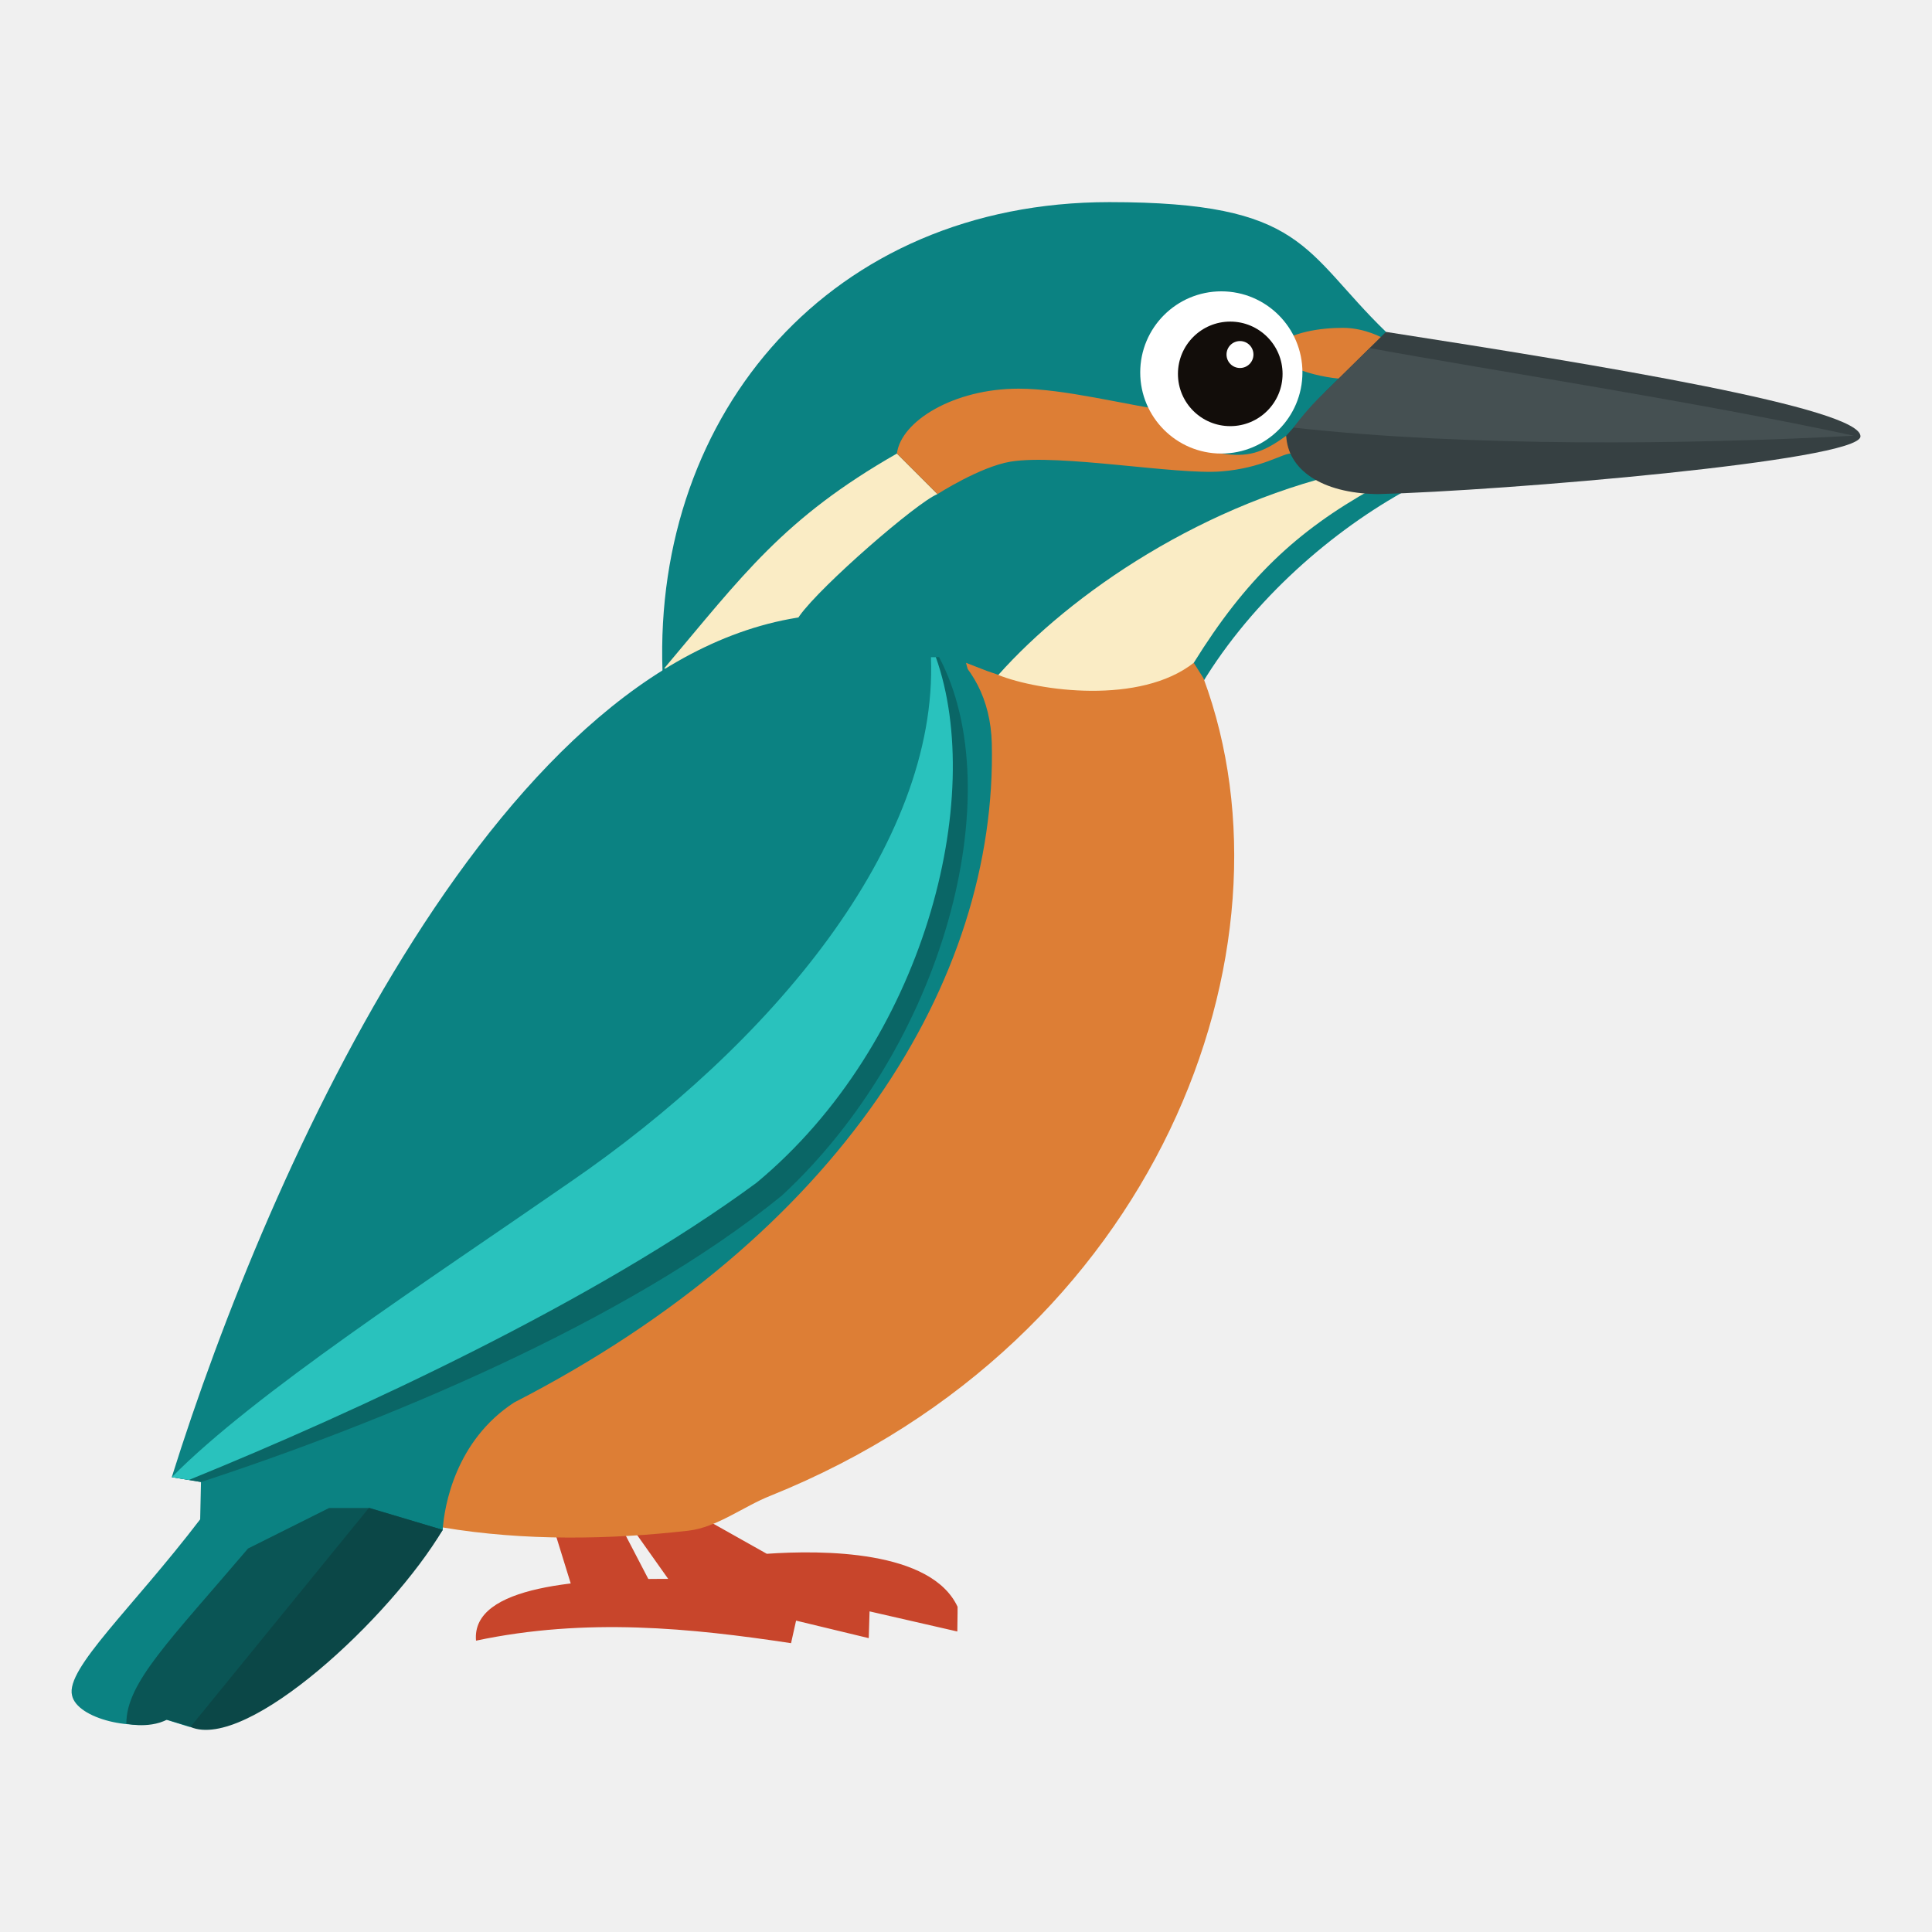
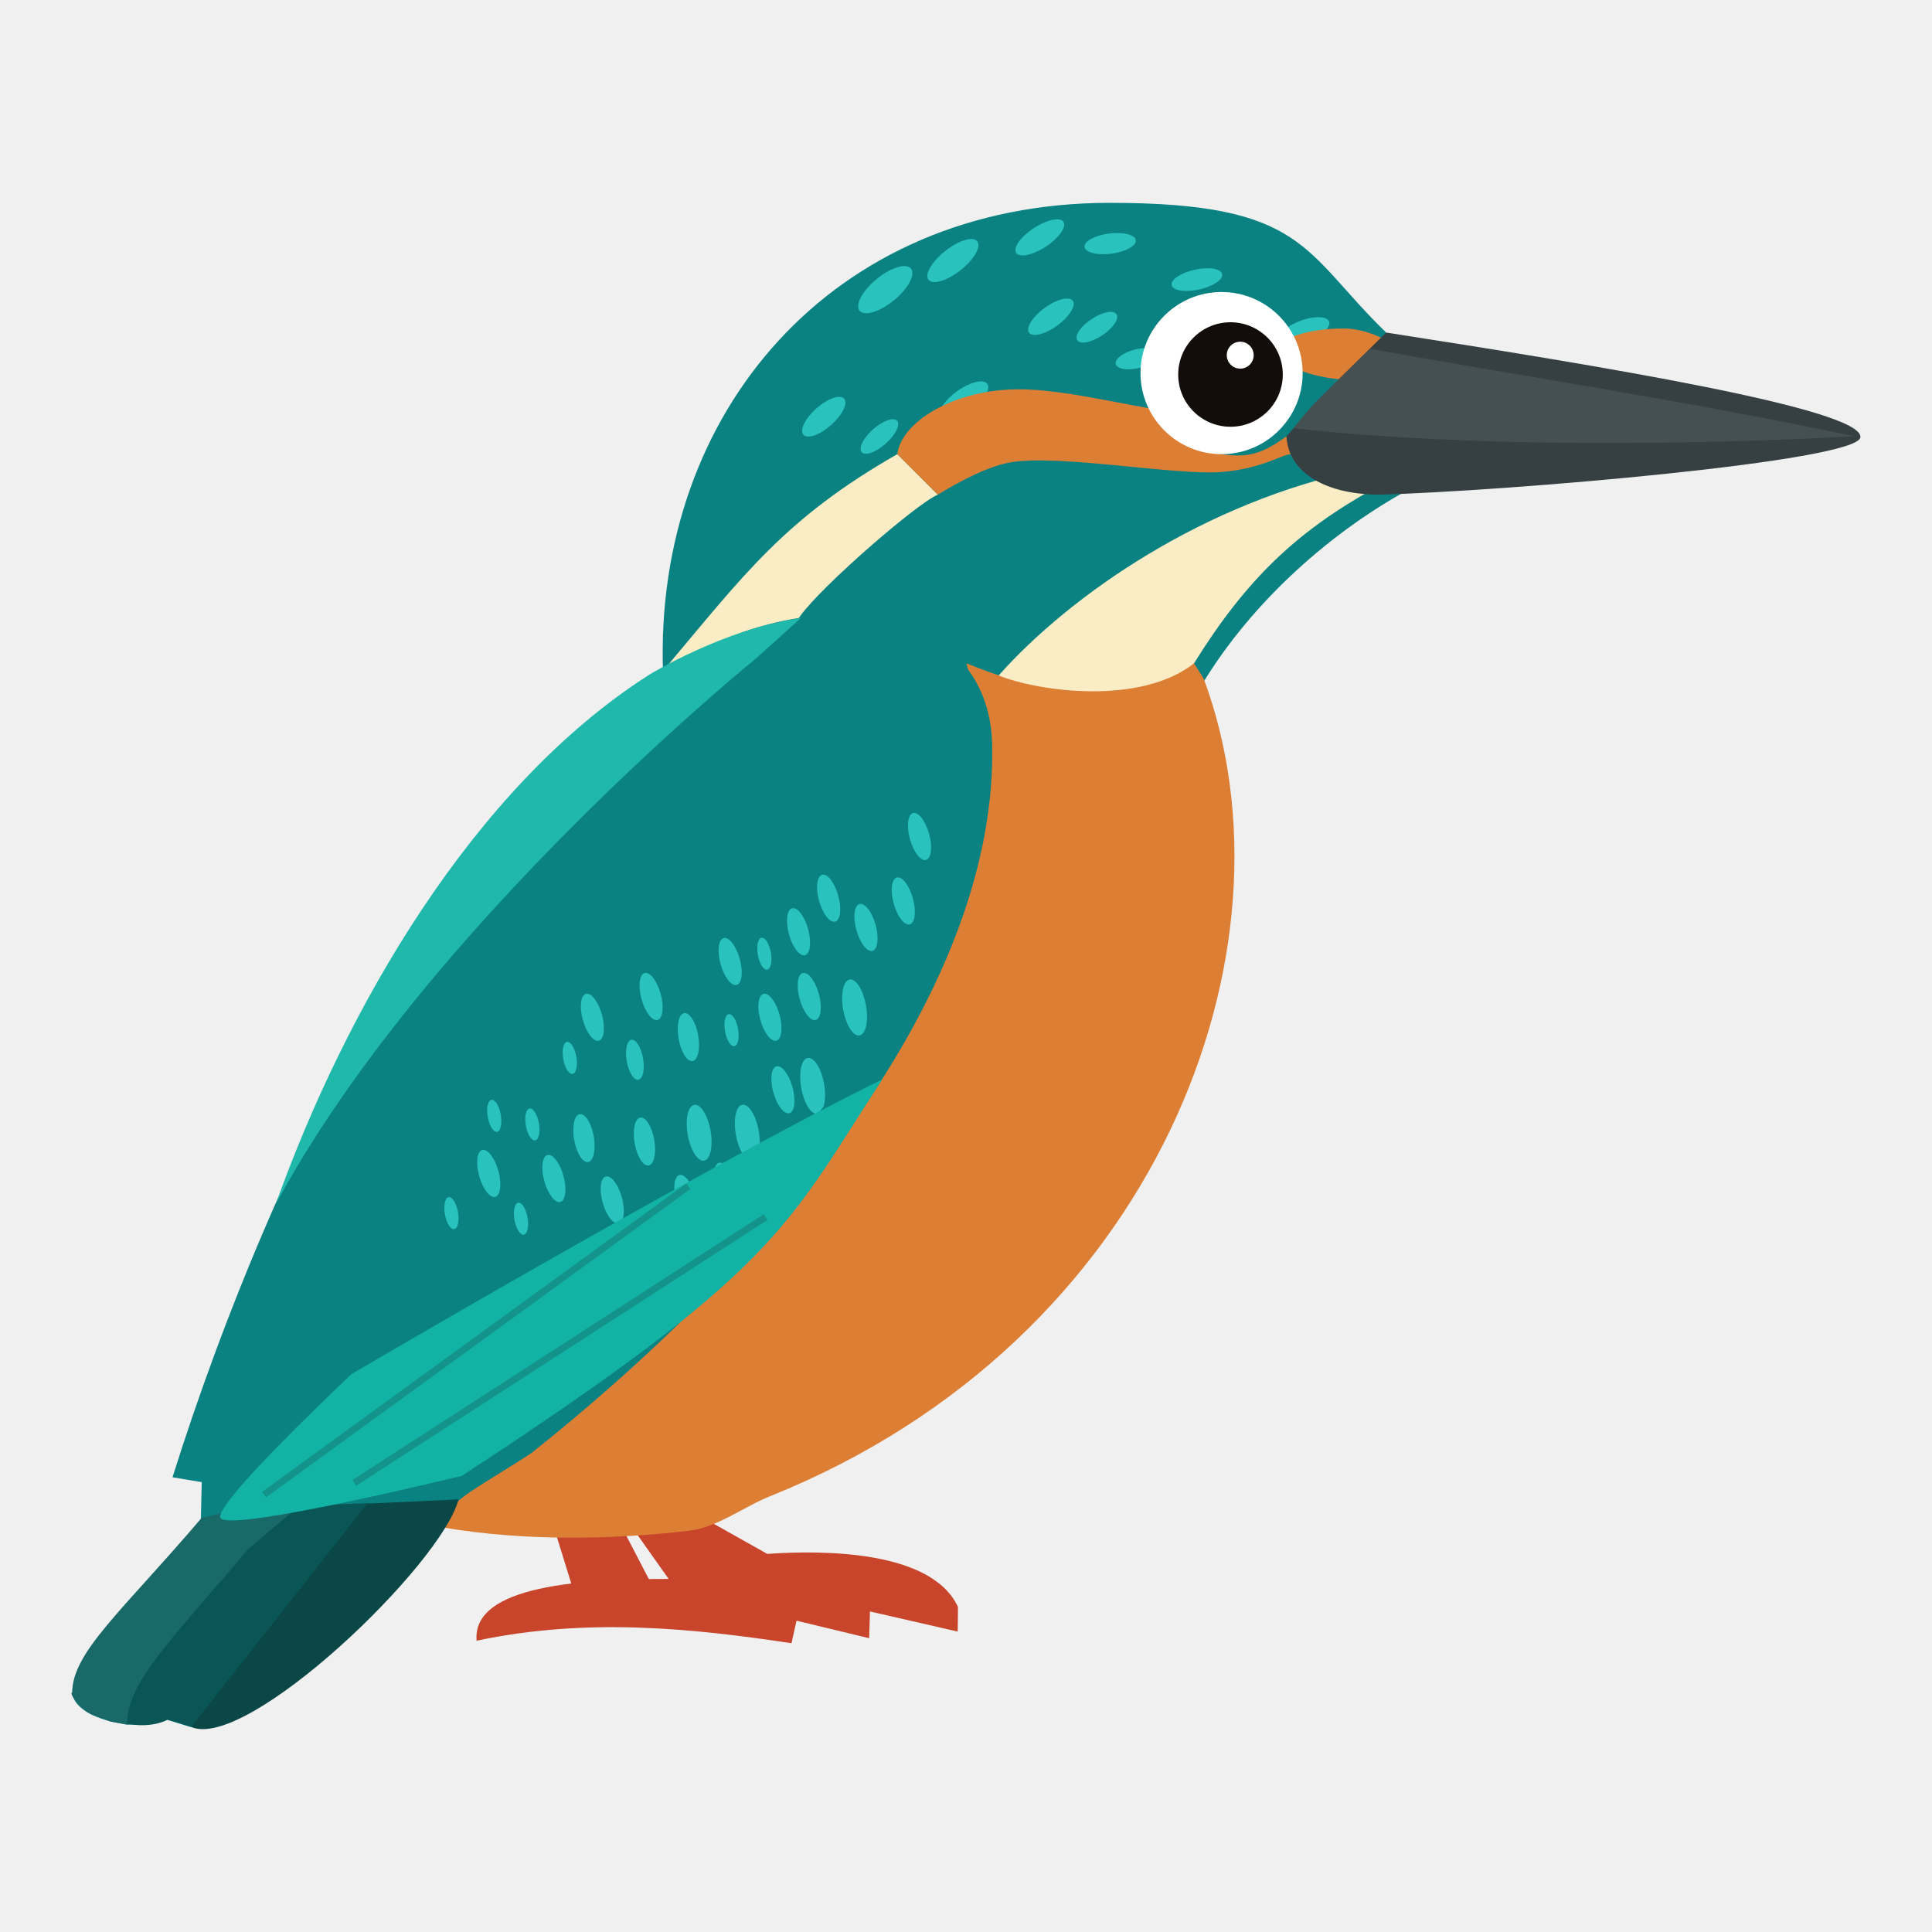
- <svg xmlns="http://www.w3.org/2000/svg" viewBox="1.942 1.408 23.82 23.82">
+ <svg xmlns="http://www.w3.org/2000/svg" viewBox="1.932 1.398 23.831 23.831">
  <path d="M15.62 3.9C12.19 3.9 10 6.5 10.11 9.68L14.5 8.5L19 6.5L19.03 5.5C18 4.5 18.036 3.9 15.62 3.9Z" fill="#0B8282" />
  <path d="M13 7C11.6 7.8 11.1 8.5 10.13 9.65C10.61 9.65 10.78 9.6 11.5 9.5C12.062 9.41 11.537 9.37 11.8 9C12.066 8.626 13.25 7.6 13.5 7.5L13 7Z" fill="#FAECC5" />
  <path d="M18.29 6.51C15.69 6.35 13.58 7.77 12.3 9L12.69 9.325L13.38 9.65L14.11 9.77L14.66 9.99L16.7 9.94C17.31 8.88 18.29 8.01 19.23 7.48L18.29 6.51Z" fill="#0B8282" />
+   <mask id="mask0_5_88" style="mask-type:luminance" maskUnits="userSpaceOnUse" x="10" y="3" width="10" height="7">
+     <path d="M15.62 3.9C12.19 3.9 10 6.5 10.11 9.68L14.5 8.5L19 6.5L19.03 5.5C18 4.5 18.036 3.9 15.62 3.9Z" fill="white" />
+     <path d="M18.29 6.51C15.69 6.35 13.58 7.77 12.3 9L12.69 9.325L13.38 9.65L14.11 9.77L14.66 9.99L16.7 9.94C17.31 8.88 18.29 8.01 19.23 7.48L18.29 6.51Z" fill="white" />
+   </mask>
+   <g mask="url(#mask0_5_88)">
+     <path d="M12.535 5.231C12.594 5.303 12.784 5.245 12.959 5.102C13.134 4.958 13.228 4.784 13.169 4.711C13.11 4.639 12.92 4.697 12.745 4.84C12.57 4.984 12.476 5.158 12.535 5.231Z" fill="#29C2BD" />
+     <path d="M13.385 4.849C13.438 4.915 13.614 4.862 13.78 4.731C13.946 4.6 14.039 4.441 13.987 4.375C13.934 4.309 13.758 4.362 13.592 4.493C13.426 4.624 13.333 4.784 13.385 4.849Z" fill="#29C2BD" />
+     <path d="M14.466 4.518C14.508 4.58 14.672 4.545 14.833 4.44C14.994 4.334 15.091 4.197 15.05 4.134C15.008 4.072 14.844 4.107 14.683 4.212C14.522 4.318 14.425 4.455 14.466 4.518Z" fill="#29C2BD" />
+     <path d="M15.31 4.444C15.319 4.513 15.467 4.55 15.642 4.527C15.817 4.504 15.951 4.43 15.942 4.362C15.934 4.293 15.785 4.256 15.61 4.279C15.435 4.302 15.301 4.376 15.31 4.444Z" fill="#29C2BD" />
+     <path d="M16.385 4.916C16.399 4.983 16.551 5.007 16.723 4.969C16.895 4.931 17.022 4.845 17.007 4.778C16.992 4.711 16.841 4.687 16.669 4.725C16.497 4.763 16.37 4.849 16.385 4.916Z" fill="#29C2BD" />
+     <path d="M17.713 5.589C17.738 5.657 17.895 5.662 18.065 5.6C18.235 5.538 18.352 5.433 18.327 5.365C18.302 5.297 18.145 5.292 17.975 5.354C17.805 5.416 17.688 5.521 17.713 5.589Z" fill="#29C2BD" />
+     <path d="M19.166 4.799C19.155 4.725 18.999 4.686 18.816 4.711C18.634 4.737 18.494 4.818 18.504 4.891C18.515 4.965 18.671 5.004 18.854 4.979C19.037 4.953 19.176 4.872 19.166 4.799Z" fill="#29C2BD" />
+     <path d="M11.842 6.76C11.893 6.817 12.046 6.763 12.184 6.64C12.322 6.518 12.394 6.372 12.344 6.316C12.293 6.259 12.14 6.313 12.002 6.436C11.864 6.558 11.792 6.704 11.842 6.76Z" fill="#29C2BD" />
+     <path d="M12.561 6.976C12.604 7.025 12.737 6.977 12.857 6.87C12.978 6.763 13.041 6.637 12.997 6.588C12.954 6.54 12.821 6.587 12.701 6.694C12.58 6.801 12.517 6.927 12.561 6.976Z" fill="#29C2BD" />
+     <path d="M13.53 6.551C13.576 6.616 13.744 6.574 13.904 6.459C14.065 6.343 14.157 6.197 14.11 6.133C14.064 6.068 13.896 6.11 13.736 6.225C13.575 6.341 13.483 6.487 13.53 6.551Z" fill="#29C2BD" />
+     <path d="M14.626 5.502C14.669 5.562 14.825 5.522 14.974 5.413C15.123 5.304 15.208 5.167 15.165 5.108C15.121 5.048 14.965 5.088 14.816 5.197C14.667 5.306 14.582 5.443 14.626 5.502Z" fill="#29C2BD" />
+     <path d="M15.22 5.594C15.257 5.65 15.395 5.623 15.528 5.534C15.662 5.445 15.74 5.329 15.704 5.274C15.667 5.218 15.529 5.245 15.396 5.334C15.262 5.423 15.184 5.539 15.22 5.594Z" fill="#29C2BD" />
+     <path d="M15.695 5.889C15.71 5.951 15.841 5.972 15.986 5.936C16.131 5.899 16.236 5.82 16.221 5.757C16.206 5.695 16.075 5.674 15.93 5.71C15.785 5.747 15.68 5.826 15.695 5.889Z" fill="#29C2BD" />
+     <path d="M19.404 4.267C19.388 4.198 19.249 4.172 19.092 4.207C18.935 4.243 18.821 4.327 18.836 4.395C18.852 4.464 18.991 4.49 19.148 4.455C19.305 4.419 19.419 4.335 19.404 4.267Z" fill="#29C2BD" />
+   </g>
  <path d="M11.396 20.565C12.077 20.518 13.42 20.517 13.748 21.218V21.294L13.745 21.523L12.663 21.275L12.653 21.605L11.757 21.389L11.695 21.667C10.47 21.482 9.17 21.348 7.811 21.636C7.75 20.947 9.14 20.874 10.18 20.874L9.655 20.133L10.407 20.009L11.396 20.565Z" fill="#C8452B" />
  <path d="M9.349 20.071L8.773 20.266L9 21H10L9.597 20.225L9.349 20.071Z" fill="#C8452B" />
-   <path d="M16.66 9.58C15.79 10.08 14.71 9.9 14.11 9.68L13.852 9.58C14.772 12.89 10.33 16.96 7.71 18.85C7.33 19.25 7.25 19.85 7.4 20.24C8.41 20.41 9.47 20.39 10.43 20.28C10.78 20.24 11.11 19.98 11.44 19.85C16.21 17.93 18.02 13.11 16.78 9.77L16.66 9.58Z" fill="#DD7E35" />
+   <path d="M16.66 9.58C15.79 10.08 14.71 9.9 14.11 9.68L13.852 9.58C14.772 12.89 11.142 17.101 8.522 18.991C8.142 19.391 7.25 19.85 7.4 20.24C8.41 20.41 9.47 20.39 10.43 20.28C10.78 20.24 11.11 19.98 11.44 19.85C16.21 17.93 18.02 13.11 16.78 9.77L16.66 9.58Z" fill="#DD7E35" />
  <path d="M18.72 7.19C16.79 7.59 15.14 8.73 14.25 9.73C14.75 9.93 16 10.1 16.66 9.58C17.3 8.55 17.92 7.96 18.87 7.43L18.72 7.19Z" fill="#FAECC5" />
  <path d="M13.5 7.5L13 7C13.05 6.6 13.703 6.2 14.5 6.2C15.065 6.2 15.782 6.394 16.5 6.5C16.65 6.6 16.555 6.937 17 7C17.322 7.046 17.5 7 17.8 6.78C17.8 6.78 17.845 6.981 17.855 7C17.75 7 17.5 7.18 17 7.22C16.443 7.265 15 7 14.4 7.1C14.024 7.163 13.5 7.5 13.5 7.5Z" fill="#DD7E35" />
  <path d="M18.553 6.081C18.83 6.081 19 5.841 19 5.581C19 5.581 18.776 5.45 18.5 5.45C18.224 5.45 17.861 5.5 17.65 5.681C17.65 5.941 18.277 6.081 18.553 6.081Z" fill="#DD7E35" />
  <path d="M17 7C17.552 7 18 6.552 18 6C18 5.448 17.552 5 17 5C16.448 5 16 5.448 16 6C16 6.552 16.448 7 17 7Z" fill="white" />
  <path d="M17.11 6.662C17.466 6.662 17.755 6.374 17.755 6.018C17.755 5.662 17.466 5.373 17.11 5.373C16.754 5.373 16.465 5.662 16.465 6.018C16.465 6.374 16.754 6.662 17.11 6.662Z" fill="#120D0A" />
  <path d="M19.03 5.5C21.67 5.91 24.9 6.44 24.88 6.79C24.86 7.09 20.48 7.46 18.93 7.5C18.22 7.49 17.82 7.19 17.8 6.78L18.28 6.24L19.03 5.5Z" fill="#364042" />
  <path d="M18.28 6.24C18.14 6.37 18 6.53 17.89 6.68C20.05 6.92 22.75 6.89 24.8 6.78C22.85 6.36 20.36 5.98 18.83 5.7L18.28 6.24Z" fill="#455052" />
-   <path d="M12.04 8.99C8.15 9.33 5.26 15.79 4.06 19.62L4.42 19.68L4.41 20.14C3.57 21.24 2.75 21.98 2.83 22.31C2.89 22.6 3.61 22.77 3.99 22.61L4.28 22.7C5.16 22.68 6.7 21.29 7.4 20.27C7.42 19.97 7.56 19.17 8.28 18.7C12.29 16.64 14.24 13.5 14.17 10.57C14.14 9.49 13.26 8.9 12.04 8.99Z" fill="#0B8282" />
-   <path d="M6 20L5 20.5C4.03 21.64 3.5 22.155 3.5 22.655C3.457 22.655 3.77 22.73 4 22.61L4.3 22.7C5.18 22.67 6.73 21.32 7.4 20.27L6.5 20H6Z" fill="#0A5555" />
-   <path d="M6.49 20L4.29 22.7C4.99 23 6.76 21.35 7.4 20.27L6.49 20Z" fill="#0B4747" />
-   <path d="M13.42 9.51C13.85 12.07 11.51 14.4 9.09 16.08C7.25 17.37 5.13 18.59 4.06 19.62L4.42 19.68C6.62 18.96 9.65 17.72 11.58 16.15C13.57 14.31 14.41 11.19 13.52 9.51H13.42Z" fill="#0A6666" />
-   <path d="M13.42 9.51C13.51 11.83 11.44 14.29 8.96 15.99C7.2 17.21 5.09 18.58 4.06 19.62L4.27 19.655C6.36 18.805 9.3 17.44 11.27 15.99C13.34 14.27 14.1 11.25 13.48 9.51L13.42 9.51Z" fill="#29C2BD" />
+   <path d="M12.04 8.99C8.15 9.33 5.26 15.79 4.06 19.62L4.42 19.68L4.41 20.14C3.57 21.24 2.75 21.98 2.83 22.31C2.89 22.6 3.61 22.77 3.99 22.61L4.28 22.7C5.16 22.68 6.696 21.247 7.396 20.227C7.416 19.927 7.769 19.79 8.489 19.32C11.737 16.732 14.24 13.5 14.17 10.57C14.14 9.49 13.26 8.9 12.04 8.99Z" fill="#0B8282" />
+   <mask id="mask1_5_88" style="mask-type:luminance" maskUnits="userSpaceOnUse" x="2" y="9" width="12" height="14">
+     <path d="M11.616 9.179C7.726 9.519 4.836 15.979 3.636 19.809L3.996 19.869L3.986 20.329C3.146 21.429 2.326 22.169 2.406 22.499C2.466 22.789 3.186 22.959 3.566 22.799L3.856 22.889C4.736 22.869 6.276 21.479 6.976 20.459C6.996 20.159 6.834 18.941 7.554 18.471C11.564 16.411 13.816 13.689 13.746 10.759C13.716 9.679 12.836 9.089 11.616 9.179Z" fill="white" />
+   </mask>
+   <g mask="url(#mask1_5_88)">
+     <path d="M5.331 8.885C4.777 9.235 3.201 10.235 1.571 13.337C0.079 16.175 0.201 16.235 0.201 16.235C1.071 15.349 2.467 13.586 3.701 11.735C4.701 10.235 5.331 8.885 5.331 8.885Z" fill="#29C2BD" />
+     <path d="M10.617 15.715C10.694 15.701 10.73 15.536 10.697 15.346C10.663 15.155 10.573 15.012 10.495 15.026C10.418 15.04 10.382 15.205 10.415 15.395C10.449 15.586 10.539 15.729 10.617 15.715Z" fill="#29C2BD" />
+     <path d="M12.412 13.48C12.49 13.467 12.58 13.61 12.614 13.8C12.648 13.991 12.612 14.156 12.534 14.17C12.456 14.184 12.366 14.04 12.332 13.85C12.299 13.659 12.335 13.494 12.412 13.48Z" fill="#29C2BD" />
+     <path d="M11.895 14.448C11.973 14.434 12.063 14.577 12.097 14.768C12.13 14.958 12.094 15.123 12.017 15.137C11.939 15.151 11.849 15.008 11.815 14.817C11.782 14.627 11.817 14.461 11.895 14.448Z" fill="#29C2BD" />
+     <path d="M11.088 15.025C11.166 15.011 11.256 15.154 11.29 15.345C11.324 15.535 11.288 15.7 11.21 15.714C11.132 15.728 11.042 15.585 11.009 15.394C10.975 15.204 11.011 15.038 11.088 15.025Z" fill="#29C2BD" />
+     <path d="M12.994 12.222C13.059 12.204 13.148 12.319 13.192 12.479C13.236 12.638 13.22 12.782 13.154 12.8C13.089 12.818 13 12.704 12.956 12.544C12.912 12.384 12.929 12.24 12.994 12.222Z" fill="#29C2BD" />
+     <path d="M12.534 12.549C12.599 12.531 12.688 12.646 12.732 12.805C12.776 12.965 12.759 13.109 12.694 13.127C12.629 13.145 12.54 13.03 12.496 12.871C12.451 12.711 12.469 12.567 12.534 12.549Z" fill="#29C2BD" />
+     <path d="M11.834 13.4C11.899 13.382 11.988 13.497 12.032 13.657C12.076 13.816 12.059 13.96 11.994 13.979C11.929 13.996 11.84 13.882 11.796 13.722C11.752 13.562 11.768 13.418 11.834 13.4Z" fill="#29C2BD" />
+     <path d="M11.509 14.551C11.574 14.533 11.663 14.648 11.707 14.807C11.752 14.967 11.735 15.111 11.669 15.129C11.604 15.147 11.515 15.033 11.471 14.873C11.427 14.713 11.444 14.569 11.509 14.551Z" fill="#29C2BD" />
+     <path d="M11.349 13.657C11.414 13.639 11.503 13.753 11.547 13.913C11.591 14.073 11.574 14.217 11.509 14.235C11.444 14.253 11.355 14.138 11.311 13.979C11.267 13.819 11.284 13.675 11.349 13.657Z" fill="#29C2BD" />
+     <path d="M8.684 15.645C8.749 15.627 8.838 15.742 8.882 15.902C8.926 16.061 8.909 16.206 8.844 16.224C8.779 16.242 8.69 16.127 8.646 15.967C8.602 15.807 8.619 15.664 8.684 15.645Z" fill="#29C2BD" />
+     <path d="M9.159 13.657C9.224 13.639 9.313 13.753 9.357 13.913C9.401 14.073 9.384 14.217 9.319 14.235C9.254 14.253 9.165 14.138 9.121 13.979C9.077 13.819 9.094 13.675 9.159 13.657Z" fill="#29C2BD" />
+     <path d="M9.883 13.4C9.948 13.382 10.037 13.497 10.081 13.657C10.126 13.816 10.108 13.96 10.043 13.979C9.978 13.996 9.889 13.882 9.845 13.722C9.801 13.562 9.818 13.418 9.883 13.4Z" fill="#29C2BD" />
+     <path d="M10.858 12.969C10.924 12.951 11.012 13.066 11.056 13.225C11.101 13.385 11.084 13.529 11.019 13.547C10.954 13.565 10.865 13.45 10.82 13.291C10.776 13.131 10.793 12.987 10.858 12.969Z" fill="#29C2BD" />
+     <path d="M13.194 11.427C13.259 11.409 13.348 11.523 13.392 11.683C13.437 11.843 13.419 11.987 13.354 12.005C13.289 12.023 13.2 11.908 13.156 11.748C13.112 11.589 13.129 11.445 13.194 11.427Z" fill="#29C2BD" />
+     <path d="M11.702 12.602C11.767 12.584 11.856 12.698 11.9 12.858C11.944 13.018 11.927 13.162 11.862 13.18C11.797 13.198 11.708 13.083 11.664 12.924C11.62 12.764 11.637 12.62 11.702 12.602Z" fill="#29C2BD" />
+     <path d="M7.88 15.583C7.946 15.565 8.034 15.68 8.079 15.839C8.123 15.999 8.106 16.143 8.041 16.161C7.976 16.179 7.887 16.064 7.843 15.905C7.798 15.745 7.815 15.601 7.88 15.583Z" fill="#29C2BD" />
+     <path d="M12.073 12.188C12.139 12.17 12.227 12.285 12.271 12.444C12.316 12.604 12.299 12.748 12.234 12.766C12.168 12.784 12.08 12.669 12.035 12.51C11.991 12.35 12.008 12.206 12.073 12.188Z" fill="#29C2BD" />
+     <path d="M9.404 15.91C9.469 15.892 9.558 16.006 9.602 16.166C9.646 16.326 9.629 16.47 9.564 16.488C9.499 16.506 9.41 16.391 9.366 16.231C9.322 16.072 9.338 15.928 9.404 15.91Z" fill="#29C2BD" />
+     <path d="M10.801 15.741C10.866 15.723 10.955 15.838 10.999 15.997C11.043 16.157 11.026 16.301 10.961 16.319C10.896 16.337 10.807 16.222 10.763 16.063C10.719 15.903 10.736 15.759 10.801 15.741Z" fill="#29C2BD" />
+     <path d="M10.312 15.892C10.377 15.874 10.466 15.989 10.51 16.149C10.555 16.308 10.538 16.452 10.473 16.47C10.407 16.488 10.319 16.374 10.274 16.214C10.23 16.054 10.247 15.91 10.312 15.892Z" fill="#29C2BD" />
+     <path d="M9.083 15.141C9.15 15.129 9.227 15.252 9.256 15.415C9.284 15.578 9.254 15.72 9.187 15.732C9.12 15.743 9.043 15.621 9.014 15.457C8.986 15.294 9.016 15.152 9.083 15.141Z" fill="#29C2BD" />
+     <path d="M9.829 15.183C9.896 15.171 9.973 15.294 10.002 15.457C10.03 15.621 10 15.762 9.933 15.774C9.867 15.786 9.789 15.663 9.76 15.5C9.732 15.337 9.762 15.195 9.829 15.183Z" fill="#29C2BD" />
+     <path d="M8.464 15.071C8.508 15.063 8.56 15.145 8.579 15.253C8.598 15.362 8.578 15.457 8.533 15.464C8.489 15.472 8.437 15.39 8.418 15.282C8.399 15.173 8.419 15.078 8.464 15.071Z" fill="#29C2BD" />
+     <path d="M10.921 13.908C10.965 13.9 11.017 13.982 11.036 14.091C11.055 14.199 11.035 14.294 10.99 14.302C10.946 14.309 10.894 14.228 10.875 14.119C10.856 14.01 10.876 13.915 10.921 13.908Z" fill="#29C2BD" />
+     <path d="M8.324 16.233C8.368 16.226 8.42 16.307 8.439 16.416C8.458 16.525 8.438 16.619 8.393 16.627C8.349 16.635 8.298 16.553 8.278 16.445C8.259 16.336 8.28 16.241 8.324 16.233Z" fill="#29C2BD" />
+     <path d="M7.466 16.165C7.51 16.157 7.562 16.239 7.581 16.348C7.6 16.457 7.58 16.551 7.535 16.559C7.491 16.567 7.439 16.485 7.42 16.376C7.401 16.267 7.421 16.173 7.466 16.165Z" fill="#29C2BD" />
+     <path d="M7.994 14.965C8.038 14.957 8.09 15.039 8.109 15.148C8.128 15.257 8.108 15.351 8.063 15.359C8.019 15.367 7.967 15.285 7.948 15.176C7.929 15.067 7.949 14.973 7.994 14.965Z" fill="#29C2BD" />
+     <path d="M11.325 12.965C11.37 12.957 11.421 13.039 11.441 13.148C11.46 13.256 11.439 13.351 11.395 13.359C11.351 13.367 11.299 13.285 11.28 13.176C11.261 13.067 11.281 12.973 11.325 12.965Z" fill="#29C2BD" />
+     <path d="M10.371 13.895C10.438 13.883 10.515 14.006 10.544 14.169C10.572 14.332 10.542 14.474 10.475 14.486C10.409 14.497 10.331 14.374 10.303 14.211C10.274 14.048 10.304 13.906 10.371 13.895Z" fill="#29C2BD" />
+     <path d="M9.72 14.224C9.775 14.214 9.84 14.316 9.864 14.452C9.888 14.588 9.862 14.707 9.806 14.716C9.751 14.726 9.687 14.624 9.663 14.488C9.639 14.352 9.664 14.234 9.72 14.224Z" fill="#29C2BD" />
+     <path d="M8.926 14.25C8.97 14.242 9.022 14.324 9.041 14.433C9.06 14.542 9.04 14.636 8.995 14.644C8.951 14.652 8.899 14.57 8.88 14.461C8.861 14.353 8.881 14.258 8.926 14.25Z" fill="#29C2BD" />
+   </g>
+   <path d="M4.875 20.014L4.418 20.122C3.448 21.262 2.823 21.775 2.823 22.275C2.78 22.275 2.898 22.465 3.059 22.546L3.29 22.632L3.497 22.672C4.377 22.642 5.815 21.064 6.485 20.014L5.611 19.97L4.875 20.014Z" fill="#1A6969" />
+   <path d="M5.628 19.97L5 20.5C4.03 21.64 3.5 22.155 3.5 22.655C3.457 22.655 3.77 22.73 4 22.61L4.3 22.7C5.18 22.67 6.691 21.292 7.361 20.242L6.465 19.94L5.628 19.97Z" fill="#0A5555" />
+   <path d="M6.461 19.945L4.29 22.7C4.979 23 7.379 20.7 7.588 19.893L6.461 19.945Z" fill="#0B4747" />
  <path d="M17.23 5.945C17.322 5.945 17.396 5.871 17.396 5.779C17.396 5.687 17.322 5.613 17.23 5.613C17.138 5.613 17.064 5.687 17.064 5.779C17.064 5.871 17.138 5.945 17.23 5.945Z" fill="white" />
+   <path d="M11.809 9.023C10.867 9.151 9.941 9.72 9.941 9.72C7.763 11.11 6.19 13.853 5.332 16.254C7.182 12.814 11.263 9.515 11.263 9.515L11.809 9.023Z" fill="#20B8AA" />
+   <path d="M12.813 14.713C10.603 15.797 6.27 18.346 6.27 18.346C6.27 18.346 4.513 19.995 4.656 20.128C4.827 20.289 7.629 19.602 7.629 19.602C11.523 17.058 11.621 16.556 12.813 14.713Z" fill="#12B2A5" />
+   <path opacity="0.2" d="M10.423 16.03L5.188 19.835" stroke="#1B1B1B" stroke-width="0.084" />
+   <path opacity="0.2" d="M11.375 16.411L6.302 19.689" stroke="#1B1B1B" stroke-width="0.084" />
</svg>
